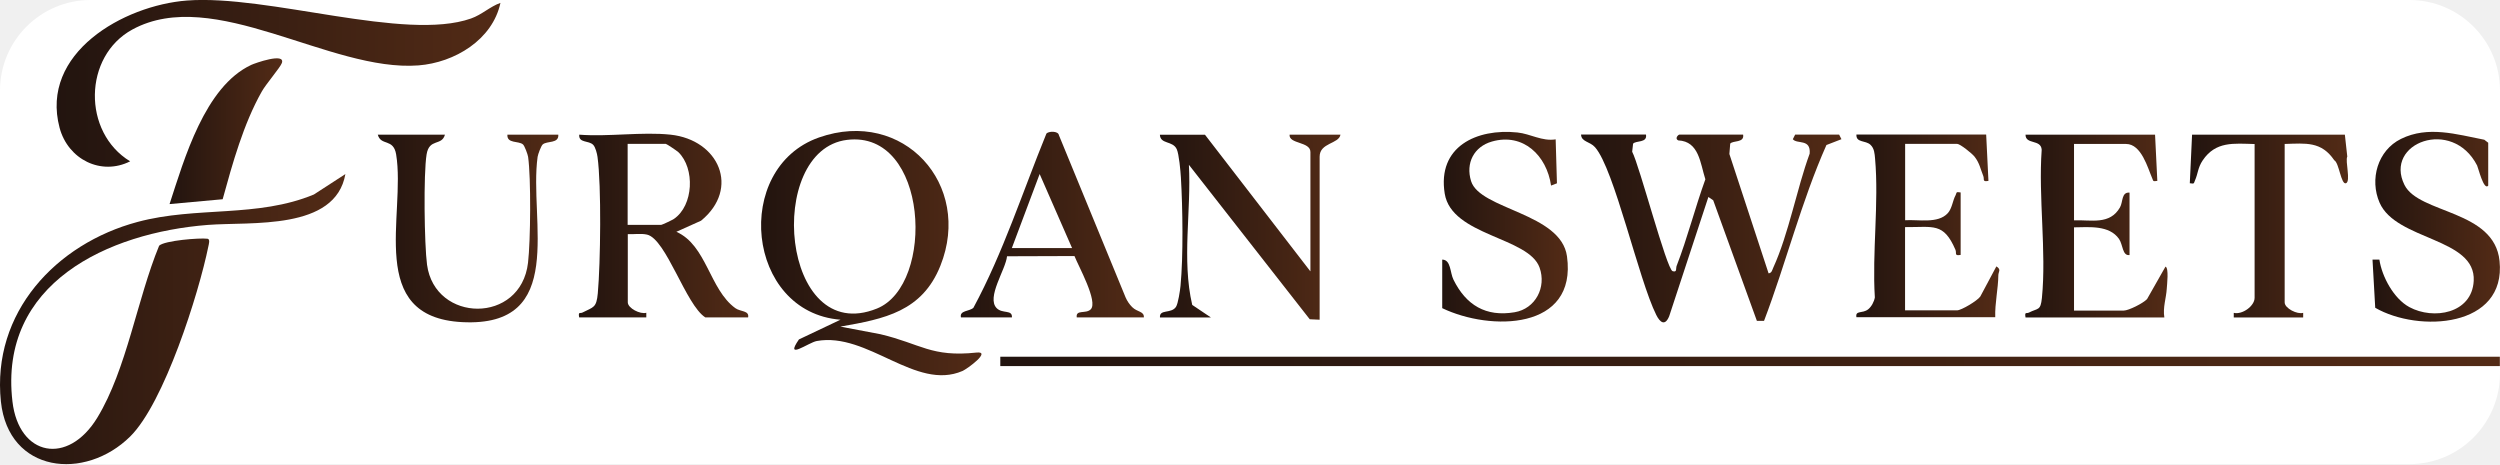
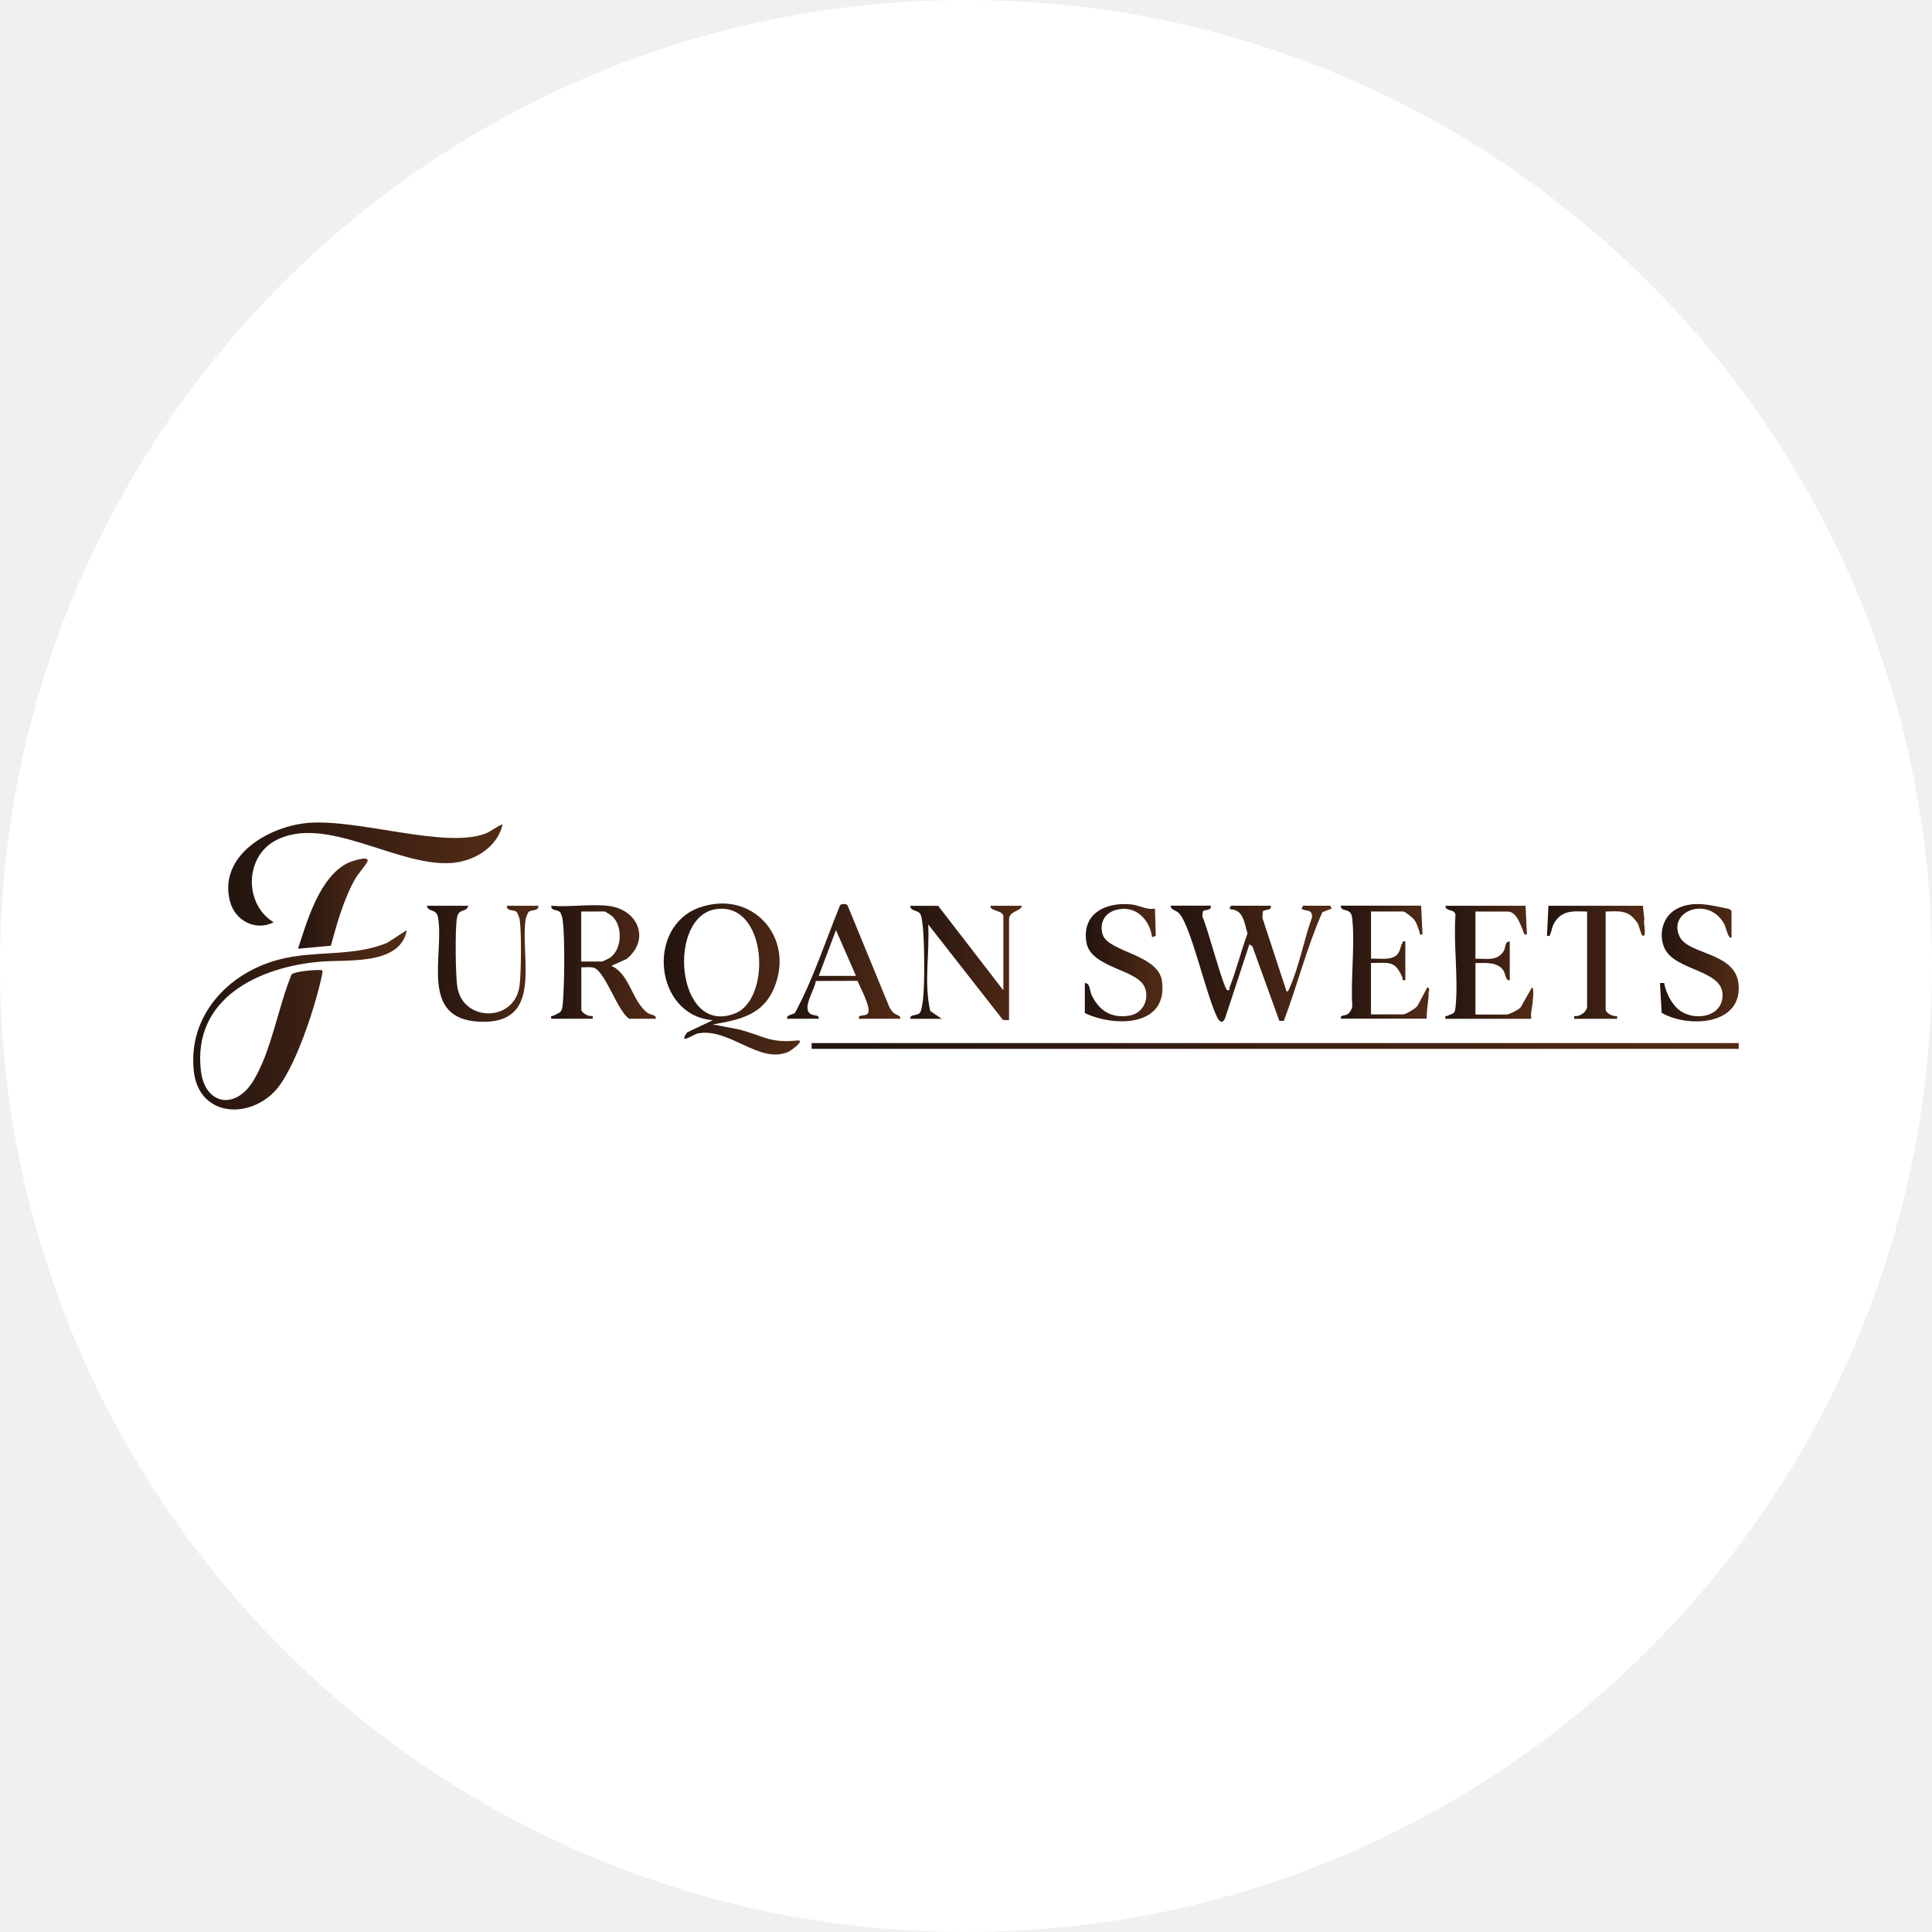
- <svg xmlns="http://www.w3.org/2000/svg" xmlns:xlink="http://www.w3.org/1999/xlink" id="uuid-f4463c27-8fce-4c2e-a3f5-b8f650eb5080" data-name="uuid-37bd3e47-e9cc-43e9-a8b3-0c9bfccf9d39" viewBox="0 0 331 61.45" width="331" height="61.45">
-   <defs>
-     <style>
+ <svg xmlns="http://www.w3.org/2000/svg" xmlns:xlink="http://www.w3.org/1999/xlink" version="1.1" width="1000" height="1000">
+   <g clip-path="url(#SvgjsClipPath1069)">
+     <rect width="1000" height="1000" fill="#ffffff" />
+     <g transform="matrix(2.416918,0,0,2.416918,100,425.7402)">
+       <svg id="uuid-f4463c27-8fce-4c2e-a3f5-b8f650eb5080" data-name="uuid-37bd3e47-e9cc-43e9-a8b3-0c9bfccf9d39" viewBox="0 0 331 61.45" width="331" height="61.45">
+         <defs>
+           <style>
      .uuid-f627732a-4bc1-4f70-aadb-2925ea58420a {
        fill: url(#uuid-05ff26a8-ded5-439e-a84e-04b5c8c31ff6);
      }

      .uuid-3f9483cf-7ea5-4759-a49e-a37cf6946ddb {
        fill: url(#uuid-f8be333f-7483-4331-ad7d-d5ce3cce8e2e);
      }

      .uuid-fe57ab97-b62a-4e7a-ac8a-40c74cbab9a2 {
        fill: url(#uuid-dcfa93be-f532-4506-9f59-b2c4f91af4c2);
      }

      .uuid-b81c80d3-f74a-408f-9585-ba9a1b168d46 {
        fill: url(#uuid-b0c1cbdb-2326-4999-9fd0-102db41d8776);
      }

      .uuid-5b45ecd0-d059-42cb-abb4-805b7a67d5b3 {
        fill: url(#uuid-81c2707e-19a7-4427-bf8f-a5e56e10fefe);
      }

      .uuid-ef6f46e4-a828-429d-b798-5d51d7ed9f71 {
        fill: url(#uuid-3d4be9f0-8314-466c-9e22-cf51cfab71c2);
      }

      .uuid-0097d0e2-a9ab-4ba7-aeed-ae322a0426f0 {
        fill: url(#uuid-7076b3d9-9b1e-4e16-9d29-7f9de0e9fbd8);
      }

      .uuid-0888ad90-648b-42b9-8e57-d5fe015fbbaa {
        fill: url(#uuid-aa38836e-2146-4c54-8a79-6538280aa32e);
      }

      .uuid-da3c2217-7b1d-4c09-9e15-5f12aa814b1b {
        fill: url(#uuid-fd3bc46a-a5fd-4171-8a95-3f8ae7651ad3);
      }

      .uuid-dde72549-5223-4d19-a68c-9f7a1c920dfe {
        fill: url(#uuid-6b2b1ffe-1b64-43c8-82bc-2a7956b1b4fe);
      }

      .uuid-cfa7db93-09c3-4495-8c68-237f563e5cd6 {
        fill: url(#uuid-a0427c98-51f2-4256-908a-d4330ba2e134);
      }

      .uuid-cf854310-1011-42ed-b2c8-dacff58b4360 {
        fill: url(#uuid-1c634699-8cd1-4c31-8735-080e6a1eb55c);
      }

      .uuid-8a02d250-d3c5-4988-9024-cf139d78b25b {
        fill: url(#uuid-8e888444-98e1-406d-a1e9-12af70b16834);
      }

      .uuid-410e0e91-d59e-4761-b88b-f443731d2f83 {
        fill: url(#uuid-ddac6c01-71f6-4f7d-98be-014535035062);
      }

      .uuid-9e19a9d5-8943-4034-b3cc-826e3399d050 {
        fill: url(#uuid-b8d54572-3b80-4392-b1e0-209a4baceff2);
      }
    </style>
-     <linearGradient id="uuid-f8be333f-7483-4331-ad7d-d5ce3cce8e2e" x1="100.79" y1="33.52" x2="129.96" y2="33.52" gradientUnits="userSpaceOnUse">
-       <stop offset="0" stop-color="#22140f" />
-       <stop offset="1" stop-color="#532b16" />
-     </linearGradient>
-     <linearGradient id="uuid-fd3bc46a-a5fd-4171-8a95-3f8ae7651ad3" x1="209.35" y1="30.27" x2="243.82" y2="30.27" xlink:href="#uuid-f8be333f-7483-4331-ad7d-d5ce3cce8e2e" />
-     <linearGradient id="uuid-3d4be9f0-8314-466c-9e22-cf51cfab71c2" x1="132.44" y1="47.85" x2="330.99" y2="47.85" xlink:href="#uuid-f8be333f-7483-4331-ad7d-d5ce3cce8e2e" />
-     <linearGradient id="uuid-8e888444-98e1-406d-a1e9-12af70b16834" x1="76.64" y1="29.86" x2="99.07" y2="29.86" xlink:href="#uuid-f8be333f-7483-4331-ad7d-d5ce3cce8e2e" />
-     <linearGradient id="uuid-1c634699-8cd1-4c31-8735-080e6a1eb55c" x1="153.58" y1="30.08" x2="177.48" y2="30.08" xlink:href="#uuid-f8be333f-7483-4331-ad7d-d5ce3cce8e2e" />
-     <linearGradient id="uuid-aa38836e-2146-4c54-8a79-6538280aa32e" x1="268.14" y1="29.93" x2="286.98" y2="29.93" xlink:href="#uuid-f8be333f-7483-4331-ad7d-d5ce3cce8e2e" />
-     <linearGradient id="uuid-ddac6c01-71f6-4f7d-98be-014535035062" x1="245.79" y1="29.93" x2="264.73" y2="29.93" xlink:href="#uuid-f8be333f-7483-4331-ad7d-d5ce3cce8e2e" />
-     <linearGradient id="uuid-81c2707e-19a7-4427-bf8f-a5e56e10fefe" x1="314.13" y1="30.03" x2="331" y2="30.03" xlink:href="#uuid-f8be333f-7483-4331-ad7d-d5ce3cce8e2e" />
-     <linearGradient id="uuid-05ff26a8-ded5-439e-a84e-04b5c8c31ff6" x1="190.96" y1="30.01" x2="207.59" y2="30.01" xlink:href="#uuid-f8be333f-7483-4331-ad7d-d5ce3cce8e2e" />
-     <linearGradient id="uuid-b8d54572-3b80-4392-b1e0-209a4baceff2" x1="50.02" y1="30.25" x2="73.93" y2="30.25" xlink:href="#uuid-f8be333f-7483-4331-ad7d-d5ce3cce8e2e" />
-     <linearGradient id="uuid-b0c1cbdb-2326-4999-9fd0-102db41d8776" x1="127.21" y1="29.74" x2="151.44" y2="29.74" xlink:href="#uuid-f8be333f-7483-4331-ad7d-d5ce3cce8e2e" />
-     <linearGradient id="uuid-a0427c98-51f2-4256-908a-d4330ba2e134" x1="289.93" y1="29.93" x2="310.88" y2="29.93" xlink:href="#uuid-f8be333f-7483-4331-ad7d-d5ce3cce8e2e" />
-     <linearGradient id="uuid-dcfa93be-f532-4506-9f59-b2c4f91af4c2" x1="0" y1="42.25" x2="45.73" y2="42.25" xlink:href="#uuid-f8be333f-7483-4331-ad7d-d5ce3cce8e2e" />
-     <linearGradient id="uuid-6b2b1ffe-1b64-43c8-82bc-2a7956b1b4fe" x1="7.5" y1="11.03" x2="66.26" y2="11.03" xlink:href="#uuid-f8be333f-7483-4331-ad7d-d5ce3cce8e2e" />
-     <linearGradient id="uuid-7076b3d9-9b1e-4e16-9d29-7f9de0e9fbd8" x1="22.45" y1="17.37" x2="37.36" y2="17.37" xlink:href="#uuid-f8be333f-7483-4331-ad7d-d5ce3cce8e2e" />
-   </defs>
-   <rect width="100%" height="100%" fill="#ffffff" rx="12" />
-   <path class="uuid-3f9483cf-7ea5-4759-a49e-a37cf6946ddb" d="M111.3,43.25l5.27,1c5.36,1.27,6.72,3.07,12.72,2.43,2.03-.22-1.22,2.16-1.86,2.44-6.2,2.68-12.54-5.19-19.29-3.97-1.1.2-4.32,2.63-2.36-.21l5.5-2.61c-12.51-.99-14.35-20.09-2.84-24.13,11.18-3.92,20.36,6.25,16.07,16.98-2.42,6.06-7.39,7.04-13.23,8.06ZM112.15,18.52c-10.91,1.34-8.76,27.47,3.96,22.33,7.77-3.14,6.84-23.66-3.96-22.33Z" />
-   <path class="uuid-da3c2217-7b1d-4c09-9e15-5f12aa814b1b" d="M217.93,17.83c.19,1.13-1.37.75-1.71,1.2l-.12,1.06c.96,1.8,4.56,15.55,5.35,15.81.63.2.41-.36.53-.68,1.45-3.74,2.44-7.7,3.81-11.48-.68-2.12-.83-5.03-3.59-5.15-.51-.24,0-.77.16-.77h8.43c.19,1.13-1.37.75-1.71,1.2l-.11,1.37,5.19,15.8c.43-.04.48-.45.62-.75,2.05-4.48,3.1-10.41,4.82-15.1.17-2.02-1.67-1.21-2.23-1.91l.31-.61h5.82l.31.61-1.99.77c-3.33,7.5-5.34,15.6-8.26,23.28h-.95s-5.78-15.96-5.78-15.96l-.64-.44-5.19,15.79c-.54,1.31-1.19.87-1.71-.17-2.34-4.68-5.55-19.32-8.11-22.21-.68-.77-1.81-.69-1.85-1.68h8.58Z" />
-   <rect class="uuid-ef6f46e4-a828-429d-b798-5d51d7ed9f71" x="132.44" y="47.23" width="198.54" height="1.24" />
-   <path class="uuid-8a02d250-d3c5-4988-9024-cf139d78b25b" d="M88.78,17.83c6.4.68,9.25,7.12,4.04,11.39l-3.27,1.47c4.02,1.78,4.38,7.63,7.81,10.11.68.49,1.87.3,1.69,1.22h-5.67c-2.57-1.63-5.18-10.39-7.72-10.96-.82-.18-1.71-.02-2.54-.06v9.03c0,.78,1.67,1.62,2.45,1.38v.61h-8.89c-.14-.81.12-.48.44-.64,1.47-.75,1.85-.6,2.03-2.56.36-4,.49-14.22-.04-18.05-.06-.44-.27-1.27-.56-1.58-.6-.64-1.95-.21-1.86-1.36,3.87.3,8.31-.4,12.1,0ZM83.11,29.77h4.44c.12,0,1.44-.63,1.67-.78,2.62-1.78,2.81-6.7.6-8.84-.19-.18-1.56-1.1-1.66-1.1h-5.06v10.72Z" />
-   <path class="uuid-cf854310-1011-42ed-b2c8-dacff58b4360" d="M173.5,35.9v-15.77c0-1.41-2.88-1.04-2.76-2.3h6.74c-.21,1.24-2.76,1.05-2.76,2.91v21.59l-1.31-.06-16-20.45c.33,6.13-.96,12.51.44,18.55l2.47,1.66h-6.74c-.1-1.14,1.49-.45,2.12-1.4.28-.42.54-2.16.6-2.77.38-3.93.29-10.36.05-14.37-.05-.84-.25-3.1-.55-3.74-.53-1.15-2.18-.62-2.23-1.91h5.97l13.94,18.07Z" />
-   <path class="uuid-0888ad90-648b-42b9-8e57-d5fe015fbbaa" d="M285.33,17.83l.3,6.12c-.64.09-.5.04-.69-.38-.57-1.3-1.41-4.51-3.45-4.51h-6.89v10.11c2.27-.08,4.75.64,6.09-1.72.41-.72.17-2.03,1.26-1.95v8.27c-.96.13-.86-1.37-1.39-2.13-1.29-1.86-3.97-1.56-5.96-1.54v11.02h6.59c.63,0,2.57-.97,3.08-1.52l2.44-4.3c.47.17.2,2.38.17,2.92-.07,1.24-.54,2.49-.32,3.81h-18.38c-.14-.81.12-.48.44-.64,1.23-.63,1.55-.21,1.73-1.95.61-6.16-.48-13.34-.03-19.61-.08-1.43-2.15-.65-2.14-2h17.16Z" />
-   <path class="uuid-410e0e91-d59e-4761-b88b-f443731d2f83" d="M262.97,17.83l.3,6.12c-.87.16-.5-.21-.69-.67-.37-.91-.49-1.7-1.15-2.54-.33-.42-1.91-1.69-2.3-1.69h-6.89v10.11c1.73-.12,4.36.49,5.65-.94.57-.63.65-1.68,1.02-2.35.2-.36-.02-.51.68-.39v8.27c-.89.16-.5-.23-.69-.68-1.58-3.65-2.91-2.97-6.67-3v11.02h6.89c.55,0,2.66-1.25,3.07-1.83l2.13-3.99c.68.41.27.72.26,1.15-.02,1.87-.47,3.71-.41,5.58h-18.38c-.17-.95.79-.44,1.56-1.05.43-.34.79-1.02.88-1.57-.37-5.92.55-12.53.03-18.37-.06-.66-.09-1.35-.61-1.84-.65-.62-1.93-.24-1.86-1.36h17.16Z" />
-   <path class="uuid-5b45ecd0-d059-42cb-abb4-805b7a67d5b3" d="M329.45,24.57c-.59.74-1.33-2.36-1.48-2.66-3.28-6.4-12.37-2.99-9.62,2.57,1.91,3.85,11.9,3.28,12.59,10.07.91,8.86-10.73,9.51-16.46,6.2l-.36-6.38h.91c.34,2.27,1.91,5.18,3.97,6.29,3.2,1.73,8.28.85,8.52-3.46.32-5.74-10.26-5.33-12.46-10.36-1.35-3.09-.26-6.93,2.83-8.45,3.59-1.77,7.36-.6,11.03.11l.52.4v5.66Z" />
-   <path class="uuid-f627732a-4bc1-4f70-aadb-2925ea58420a" d="M190.96,34.37c1.16.03,1.01,1.72,1.48,2.66,1.66,3.36,4.28,4.96,8.1,4.31,2.76-.47,4.23-3.31,3.3-5.91-1.44-4.06-11.65-4.19-12.56-9.8-1-6.22,4.22-8.65,9.63-8.09,1.73.18,3.26,1.2,5.06.91l.17,5.82-.78.3c-.57-3.97-3.68-7.02-7.83-5.83-2.38.68-3.5,2.85-2.76,5.24,1.18,3.78,11.91,4.21,12.7,9.96,1.36,9.82-10.15,9.92-16.52,6.86v-6.43Z" />
-   <path class="uuid-9e19a9d5-8943-4034-b3cc-826e3399d050" d="M58.91,17.83c-.42,1.54-2.08.44-2.43,2.62-.42,2.56-.3,11.92.06,14.6,1.04,7.71,12.42,7.9,13.37-.26.34-2.92.41-11.19.01-14.03-.05-.33-.46-1.44-.67-1.63-.56-.51-2.16-.08-2.07-1.3h6.74c.09,1.22-1.51.79-2.07,1.3-.21.19-.62,1.29-.67,1.63-1.17,8.42,3.99,22.61-9.99,21.89-12.8-.66-7.43-14.19-8.74-22.2-.36-2.18-2.01-1.08-2.43-2.62h8.89Z" />
-   <path class="uuid-b81c80d3-f74a-408f-9585-ba9a1b168d46" d="M127.23,42.02c-.22-.94,1.14-.78,1.65-1.27,3.93-7.27,6.52-15.36,9.66-23.05.24-.34,1.57-.4,1.66.2l8.83,21.48c.21.48.5.91.87,1.28.68.68,1.59.53,1.55,1.36h-8.89c-.15-1.08,1.2-.42,1.85-1.06,1.01-1.01-1.63-5.73-2.15-7.06l-8.93.03c-.16,1.75-2.78,5.47-1.36,6.88.77.76,2.08.15,2.01,1.21h-6.74ZM141.94,32.84l-4.29-9.8-3.68,9.8h7.97Z" />
-   <path class="uuid-cfa7db93-09c3-4495-8c68-237f563e5cd6" d="M310.46,17.83l.32,2.9c-.3.57.49,3.29-.17,3.53s-.91-2.71-1.55-3.04c-1.72-2.53-3.77-2.24-6.57-2.16v20.98c0,.78,1.67,1.62,2.45,1.38v.61h-9.19v-.61c1.12.28,2.76-.9,2.76-1.99v-20.36c-2.75-.07-5.15-.39-6.87,2.16-.66.98-.62,1.75-1.02,2.65-.19.42-.04.48-.69.38l.3-6.43h20.22Z" />
-   <g>
-     <path class="uuid-fe57ab97-b62a-4e7a-ac8a-40c74cbab9a2" d="M45.73,23.04c-1.31,7.53-12.51,6.29-18.23,6.74C14.36,30.81-.2,37.47,1.65,53.17c.85,7.25,7.35,8.52,11.24,2.12s5.26-15.68,8.18-22.76c.7-.68,5.35-1.06,6.42-.92.36.08.15.73.1,1-1.29,6.32-5.86,20.74-10.35,25.18C11.25,63.71,1.12,62.65.12,53.16c-1.24-11.76,7.29-20.89,18.11-23.78,7.81-2.09,15.85-.52,23.33-3.63l4.18-2.71Z" />
-     <path class="uuid-dde72549-5223-4d19-a68c-9f7a1c920dfe" d="M66.26.38c-1.05,4.9-6.08,7.91-10.86,8.28-11.71.89-27.1-10.6-37.86-4.76-6.53,3.54-6.64,13.62-.31,17.46-3.83,1.94-8.22-.25-9.34-4.44C5.26,7.03,16.35.72,24.75.07c10.75-.82,28.87,5.46,37.61,2.38,1.45-.51,2.5-1.57,3.9-2.07Z" />
-     <path class="uuid-0097d0e2-a9ab-4ba7-aeed-ae322a0426f0" d="M29.47,26.38l-7.02.64c1.94-5.93,4.66-15.56,10.82-18.43.5-.23,4.54-1.67,4.05-.25-.2.58-2.1,2.78-2.66,3.78-2.43,4.3-3.87,9.51-5.18,14.26Z" />
+           <linearGradient id="uuid-f8be333f-7483-4331-ad7d-d5ce3cce8e2e" x1="100.79" y1="33.52" x2="129.96" y2="33.52" gradientUnits="userSpaceOnUse">
+             <stop offset="0" stop-color="#22140f" />
+             <stop offset="1" stop-color="#532b16" />
+           </linearGradient>
+           <linearGradient id="uuid-fd3bc46a-a5fd-4171-8a95-3f8ae7651ad3" x1="209.35" y1="30.27" x2="243.82" y2="30.27" xlink:href="#uuid-f8be333f-7483-4331-ad7d-d5ce3cce8e2e" />
+           <linearGradient id="uuid-3d4be9f0-8314-466c-9e22-cf51cfab71c2" x1="132.44" y1="47.85" x2="330.99" y2="47.85" xlink:href="#uuid-f8be333f-7483-4331-ad7d-d5ce3cce8e2e" />
+           <linearGradient id="uuid-8e888444-98e1-406d-a1e9-12af70b16834" x1="76.64" y1="29.86" x2="99.07" y2="29.86" xlink:href="#uuid-f8be333f-7483-4331-ad7d-d5ce3cce8e2e" />
+           <linearGradient id="uuid-1c634699-8cd1-4c31-8735-080e6a1eb55c" x1="153.58" y1="30.08" x2="177.48" y2="30.08" xlink:href="#uuid-f8be333f-7483-4331-ad7d-d5ce3cce8e2e" />
+           <linearGradient id="uuid-aa38836e-2146-4c54-8a79-6538280aa32e" x1="268.14" y1="29.93" x2="286.98" y2="29.93" xlink:href="#uuid-f8be333f-7483-4331-ad7d-d5ce3cce8e2e" />
+           <linearGradient id="uuid-ddac6c01-71f6-4f7d-98be-014535035062" x1="245.79" y1="29.93" x2="264.73" y2="29.93" xlink:href="#uuid-f8be333f-7483-4331-ad7d-d5ce3cce8e2e" />
+           <linearGradient id="uuid-81c2707e-19a7-4427-bf8f-a5e56e10fefe" x1="314.13" y1="30.03" x2="331" y2="30.03" xlink:href="#uuid-f8be333f-7483-4331-ad7d-d5ce3cce8e2e" />
+           <linearGradient id="uuid-05ff26a8-ded5-439e-a84e-04b5c8c31ff6" x1="190.96" y1="30.01" x2="207.59" y2="30.01" xlink:href="#uuid-f8be333f-7483-4331-ad7d-d5ce3cce8e2e" />
+           <linearGradient id="uuid-b8d54572-3b80-4392-b1e0-209a4baceff2" x1="50.02" y1="30.25" x2="73.93" y2="30.25" xlink:href="#uuid-f8be333f-7483-4331-ad7d-d5ce3cce8e2e" />
+           <linearGradient id="uuid-b0c1cbdb-2326-4999-9fd0-102db41d8776" x1="127.21" y1="29.74" x2="151.44" y2="29.74" xlink:href="#uuid-f8be333f-7483-4331-ad7d-d5ce3cce8e2e" />
+           <linearGradient id="uuid-a0427c98-51f2-4256-908a-d4330ba2e134" x1="289.93" y1="29.93" x2="310.88" y2="29.93" xlink:href="#uuid-f8be333f-7483-4331-ad7d-d5ce3cce8e2e" />
+           <linearGradient id="uuid-dcfa93be-f532-4506-9f59-b2c4f91af4c2" x1="0" y1="42.25" x2="45.73" y2="42.25" xlink:href="#uuid-f8be333f-7483-4331-ad7d-d5ce3cce8e2e" />
+           <linearGradient id="uuid-6b2b1ffe-1b64-43c8-82bc-2a7956b1b4fe" x1="7.5" y1="11.03" x2="66.26" y2="11.03" xlink:href="#uuid-f8be333f-7483-4331-ad7d-d5ce3cce8e2e" />
+           <linearGradient id="uuid-7076b3d9-9b1e-4e16-9d29-7f9de0e9fbd8" x1="22.45" y1="17.37" x2="37.36" y2="17.37" xlink:href="#uuid-f8be333f-7483-4331-ad7d-d5ce3cce8e2e" />
+           <clipPath id="SvgjsClipPath1069">
+             <rect width="1000" height="1000" x="0" y="0" rx="500" ry="500" />
+           </clipPath>
+         </defs>
+         <path class="uuid-3f9483cf-7ea5-4759-a49e-a37cf6946ddb" d="M111.3,43.25l5.27,1c5.36,1.27,6.72,3.07,12.72,2.43,2.03-.22-1.22,2.16-1.86,2.44-6.2,2.68-12.54-5.19-19.29-3.97-1.1.2-4.32,2.63-2.36-.21l5.5-2.61c-12.51-.99-14.35-20.09-2.84-24.13,11.18-3.92,20.36,6.25,16.07,16.98-2.42,6.06-7.39,7.04-13.23,8.06ZM112.15,18.52c-10.91,1.34-8.76,27.47,3.96,22.33,7.77-3.14,6.84-23.66-3.96-22.33Z" />
+         <path class="uuid-da3c2217-7b1d-4c09-9e15-5f12aa814b1b" d="M217.93,17.83c.19,1.13-1.37.75-1.71,1.2l-.12,1.06c.96,1.8,4.56,15.55,5.35,15.81.63.2.41-.36.53-.68,1.45-3.74,2.44-7.7,3.81-11.48-.68-2.12-.83-5.03-3.59-5.15-.51-.24,0-.77.16-.77h8.43c.19,1.13-1.37.75-1.71,1.2l-.11,1.37,5.19,15.8c.43-.04.48-.45.62-.75,2.05-4.48,3.1-10.41,4.82-15.1.17-2.02-1.67-1.21-2.23-1.91l.31-.61h5.82l.31.61-1.99.77c-3.33,7.5-5.34,15.6-8.26,23.28h-.95s-5.78-15.96-5.78-15.96l-.64-.44-5.19,15.79c-.54,1.31-1.19.87-1.71-.17-2.34-4.68-5.55-19.32-8.11-22.21-.68-.77-1.81-.69-1.85-1.68h8.58Z" />
+         <rect class="uuid-ef6f46e4-a828-429d-b798-5d51d7ed9f71" x="132.44" y="47.23" width="198.54" height="1.24" />
+         <path class="uuid-8a02d250-d3c5-4988-9024-cf139d78b25b" d="M88.78,17.83c6.4.68,9.25,7.12,4.04,11.39l-3.27,1.47c4.02,1.78,4.38,7.63,7.81,10.11.68.49,1.87.3,1.69,1.22h-5.67c-2.57-1.63-5.18-10.39-7.72-10.96-.82-.18-1.71-.02-2.54-.06v9.03c0,.78,1.67,1.62,2.45,1.38v.61h-8.89c-.14-.81.12-.48.44-.64,1.47-.75,1.85-.6,2.03-2.56.36-4,.49-14.22-.04-18.05-.06-.44-.27-1.27-.56-1.58-.6-.64-1.95-.21-1.86-1.36,3.87.3,8.31-.4,12.1,0ZM83.11,29.77h4.44c.12,0,1.44-.63,1.67-.78,2.62-1.78,2.81-6.7.6-8.84-.19-.18-1.56-1.1-1.66-1.1h-5.06v10.72Z" />
+         <path class="uuid-cf854310-1011-42ed-b2c8-dacff58b4360" d="M173.5,35.9v-15.77c0-1.41-2.88-1.04-2.76-2.3h6.74c-.21,1.24-2.76,1.05-2.76,2.91v21.59l-1.31-.06-16-20.45c.33,6.13-.96,12.51.44,18.55l2.47,1.66h-6.74c-.1-1.14,1.49-.45,2.12-1.4.28-.42.54-2.16.6-2.77.38-3.93.29-10.36.05-14.37-.05-.84-.25-3.1-.55-3.74-.53-1.15-2.18-.62-2.23-1.91h5.97l13.94,18.07Z" />
+         <path class="uuid-0888ad90-648b-42b9-8e57-d5fe015fbbaa" d="M285.33,17.83l.3,6.12c-.64.09-.5.04-.69-.38-.57-1.3-1.41-4.51-3.45-4.51h-6.89v10.11c2.27-.08,4.75.64,6.09-1.72.41-.72.17-2.03,1.26-1.95v8.27c-.96.13-.86-1.37-1.39-2.13-1.29-1.86-3.97-1.56-5.96-1.54v11.02h6.59c.63,0,2.57-.97,3.08-1.52l2.44-4.3c.47.17.2,2.38.17,2.92-.07,1.24-.54,2.49-.32,3.81h-18.38c-.14-.81.12-.48.44-.64,1.23-.63,1.55-.21,1.73-1.95.61-6.16-.48-13.34-.03-19.61-.08-1.43-2.15-.65-2.14-2h17.16Z" />
+         <path class="uuid-410e0e91-d59e-4761-b88b-f443731d2f83" d="M262.97,17.83l.3,6.12c-.87.16-.5-.21-.69-.67-.37-.91-.49-1.7-1.15-2.54-.33-.42-1.91-1.69-2.3-1.69h-6.89v10.11c1.73-.12,4.36.49,5.65-.94.57-.63.65-1.68,1.02-2.35.2-.36-.02-.51.68-.39v8.27c-.89.16-.5-.23-.69-.68-1.58-3.65-2.91-2.97-6.67-3v11.02h6.89c.55,0,2.66-1.25,3.07-1.83l2.13-3.99c.68.41.27.72.26,1.15-.02,1.87-.47,3.71-.41,5.58h-18.38c-.17-.95.79-.44,1.56-1.05.43-.34.79-1.02.88-1.57-.37-5.92.55-12.53.03-18.37-.06-.66-.09-1.35-.61-1.84-.65-.62-1.93-.24-1.86-1.36h17.16Z" />
+         <path class="uuid-5b45ecd0-d059-42cb-abb4-805b7a67d5b3" d="M329.45,24.57c-.59.74-1.33-2.36-1.48-2.66-3.28-6.4-12.37-2.99-9.62,2.57,1.91,3.85,11.9,3.28,12.59,10.07.91,8.86-10.73,9.51-16.46,6.2l-.36-6.38h.91c.34,2.27,1.91,5.18,3.97,6.29,3.2,1.73,8.28.85,8.52-3.46.32-5.74-10.26-5.33-12.46-10.36-1.35-3.09-.26-6.93,2.83-8.45,3.59-1.77,7.36-.6,11.03.11l.52.4v5.66Z" />
+         <path class="uuid-f627732a-4bc1-4f70-aadb-2925ea58420a" d="M190.96,34.37c1.16.03,1.01,1.72,1.48,2.66,1.66,3.36,4.28,4.96,8.1,4.31,2.76-.47,4.23-3.31,3.3-5.91-1.44-4.06-11.65-4.19-12.56-9.8-1-6.22,4.22-8.65,9.63-8.09,1.73.18,3.26,1.2,5.06.91l.17,5.82-.78.3c-.57-3.97-3.68-7.02-7.83-5.83-2.38.68-3.5,2.85-2.76,5.24,1.18,3.78,11.91,4.21,12.7,9.96,1.36,9.82-10.15,9.92-16.52,6.86v-6.43Z" />
+         <path class="uuid-9e19a9d5-8943-4034-b3cc-826e3399d050" d="M58.91,17.83c-.42,1.54-2.08.44-2.43,2.62-.42,2.56-.3,11.92.06,14.6,1.04,7.71,12.42,7.9,13.37-.26.34-2.92.41-11.19.01-14.03-.05-.33-.46-1.44-.67-1.63-.56-.51-2.16-.08-2.07-1.3h6.74c.09,1.22-1.51.79-2.07,1.3-.21.19-.62,1.29-.67,1.63-1.17,8.42,3.99,22.61-9.99,21.89-12.8-.66-7.43-14.19-8.74-22.2-.36-2.18-2.01-1.08-2.43-2.62h8.89Z" />
+         <path class="uuid-b81c80d3-f74a-408f-9585-ba9a1b168d46" d="M127.23,42.02c-.22-.94,1.14-.78,1.65-1.27,3.93-7.27,6.52-15.36,9.66-23.05.24-.34,1.57-.4,1.66.2l8.83,21.48c.21.48.5.91.87,1.28.68.68,1.59.53,1.55,1.36h-8.89c-.15-1.08,1.2-.42,1.85-1.06,1.01-1.01-1.63-5.73-2.15-7.06l-8.93.03c-.16,1.75-2.78,5.47-1.36,6.88.77.76,2.08.15,2.01,1.21h-6.74ZM141.94,32.84l-4.29-9.8-3.68,9.8h7.97Z" />
+         <path class="uuid-cfa7db93-09c3-4495-8c68-237f563e5cd6" d="M310.46,17.83l.32,2.9c-.3.57.49,3.29-.17,3.53s-.91-2.71-1.55-3.04c-1.72-2.53-3.77-2.24-6.57-2.16v20.98c0,.78,1.67,1.62,2.45,1.38v.61h-9.19v-.61c1.12.28,2.76-.9,2.76-1.99v-20.36c-2.75-.07-5.15-.39-6.87,2.16-.66.98-.62,1.75-1.02,2.65-.19.42-.04.48-.69.38l.3-6.43h20.22Z" />
+         <g>
+           <path class="uuid-fe57ab97-b62a-4e7a-ac8a-40c74cbab9a2" d="M45.73,23.04c-1.31,7.53-12.51,6.29-18.23,6.74C14.36,30.81-.2,37.47,1.65,53.17c.85,7.25,7.35,8.52,11.24,2.12s5.26-15.68,8.18-22.76c.7-.68,5.35-1.06,6.42-.92.36.08.15.73.1,1-1.29,6.32-5.86,20.74-10.35,25.18C11.25,63.71,1.12,62.65.12,53.16c-1.24-11.76,7.29-20.89,18.11-23.78,7.81-2.09,15.85-.52,23.33-3.63l4.18-2.71Z" />
+           <path class="uuid-dde72549-5223-4d19-a68c-9f7a1c920dfe" d="M66.26.38c-1.05,4.9-6.08,7.91-10.86,8.28-11.71.89-27.1-10.6-37.86-4.76-6.53,3.54-6.64,13.62-.31,17.46-3.83,1.94-8.22-.25-9.34-4.44C5.26,7.03,16.35.72,24.75.07c10.75-.82,28.87,5.46,37.61,2.38,1.45-.51,2.5-1.57,3.9-2.07Z" />
+           <path class="uuid-0097d0e2-a9ab-4ba7-aeed-ae322a0426f0" d="M29.47,26.38l-7.02.64c1.94-5.93,4.66-15.56,10.82-18.43.5-.23,4.54-1.67,4.05-.25-.2.58-2.1,2.78-2.66,3.78-2.43,4.3-3.87,9.51-5.18,14.26Z" />
+         </g>
+       </svg>
+     </g>
  </g>
</svg>
